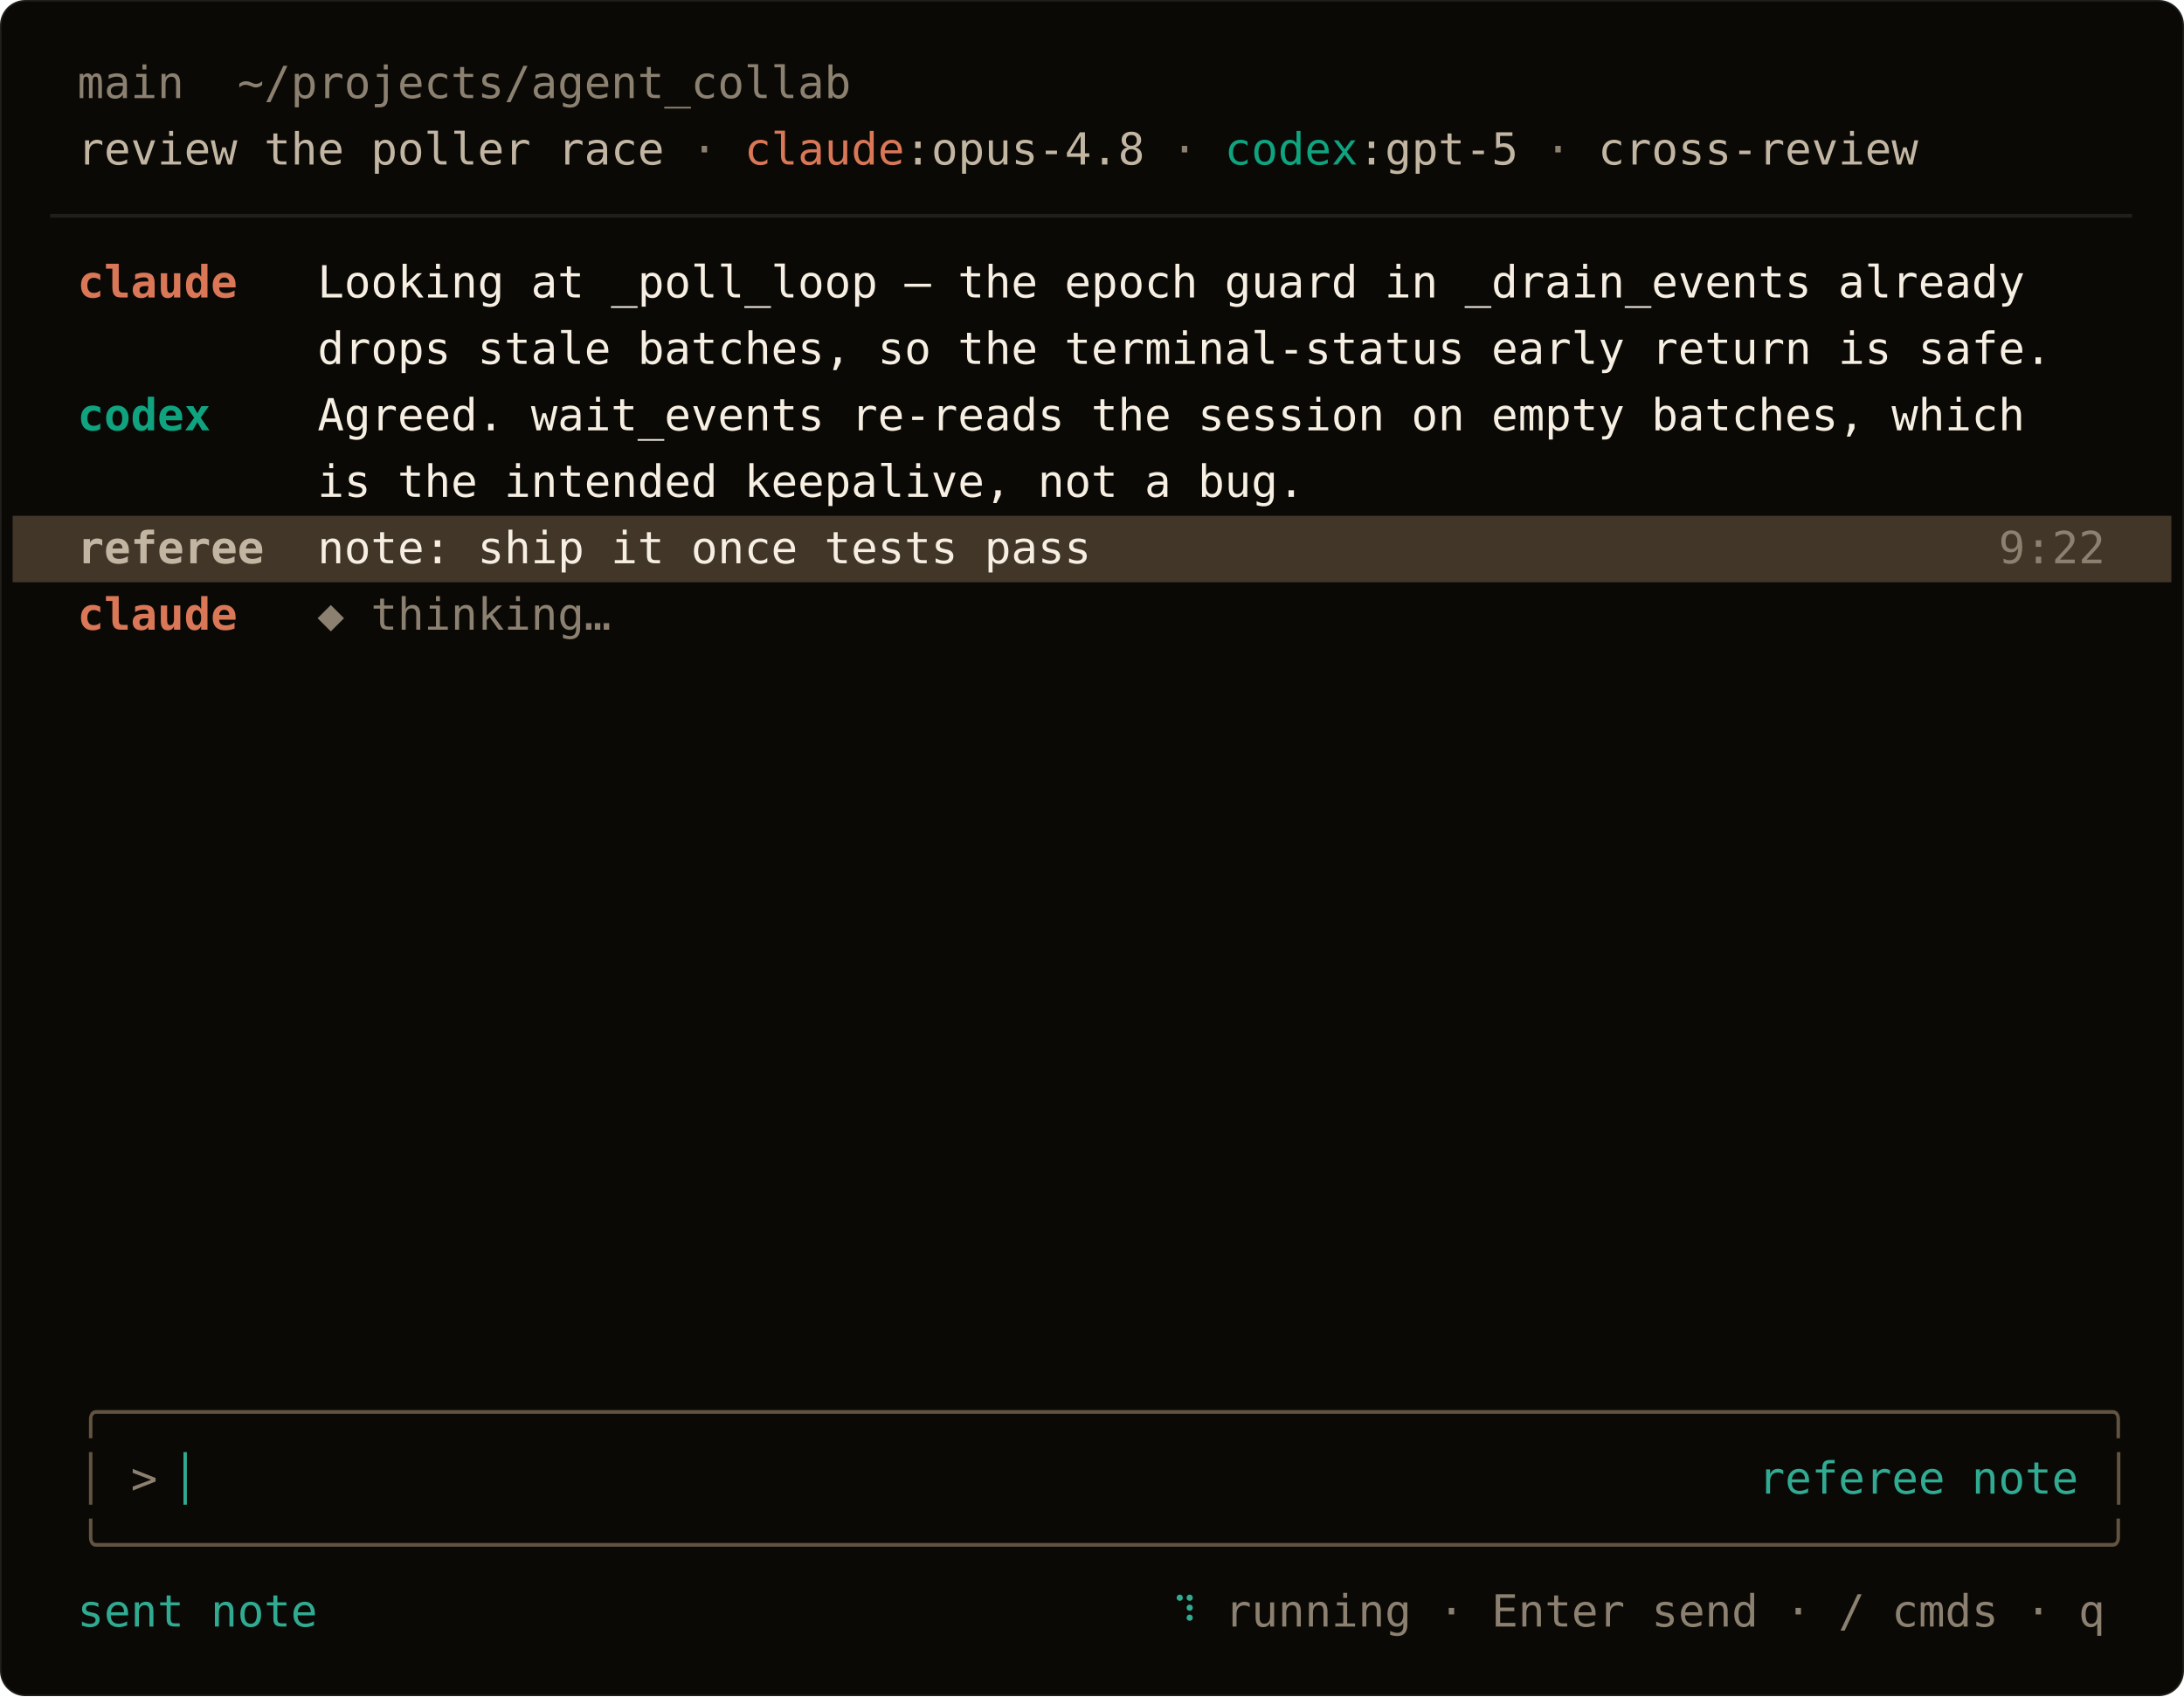
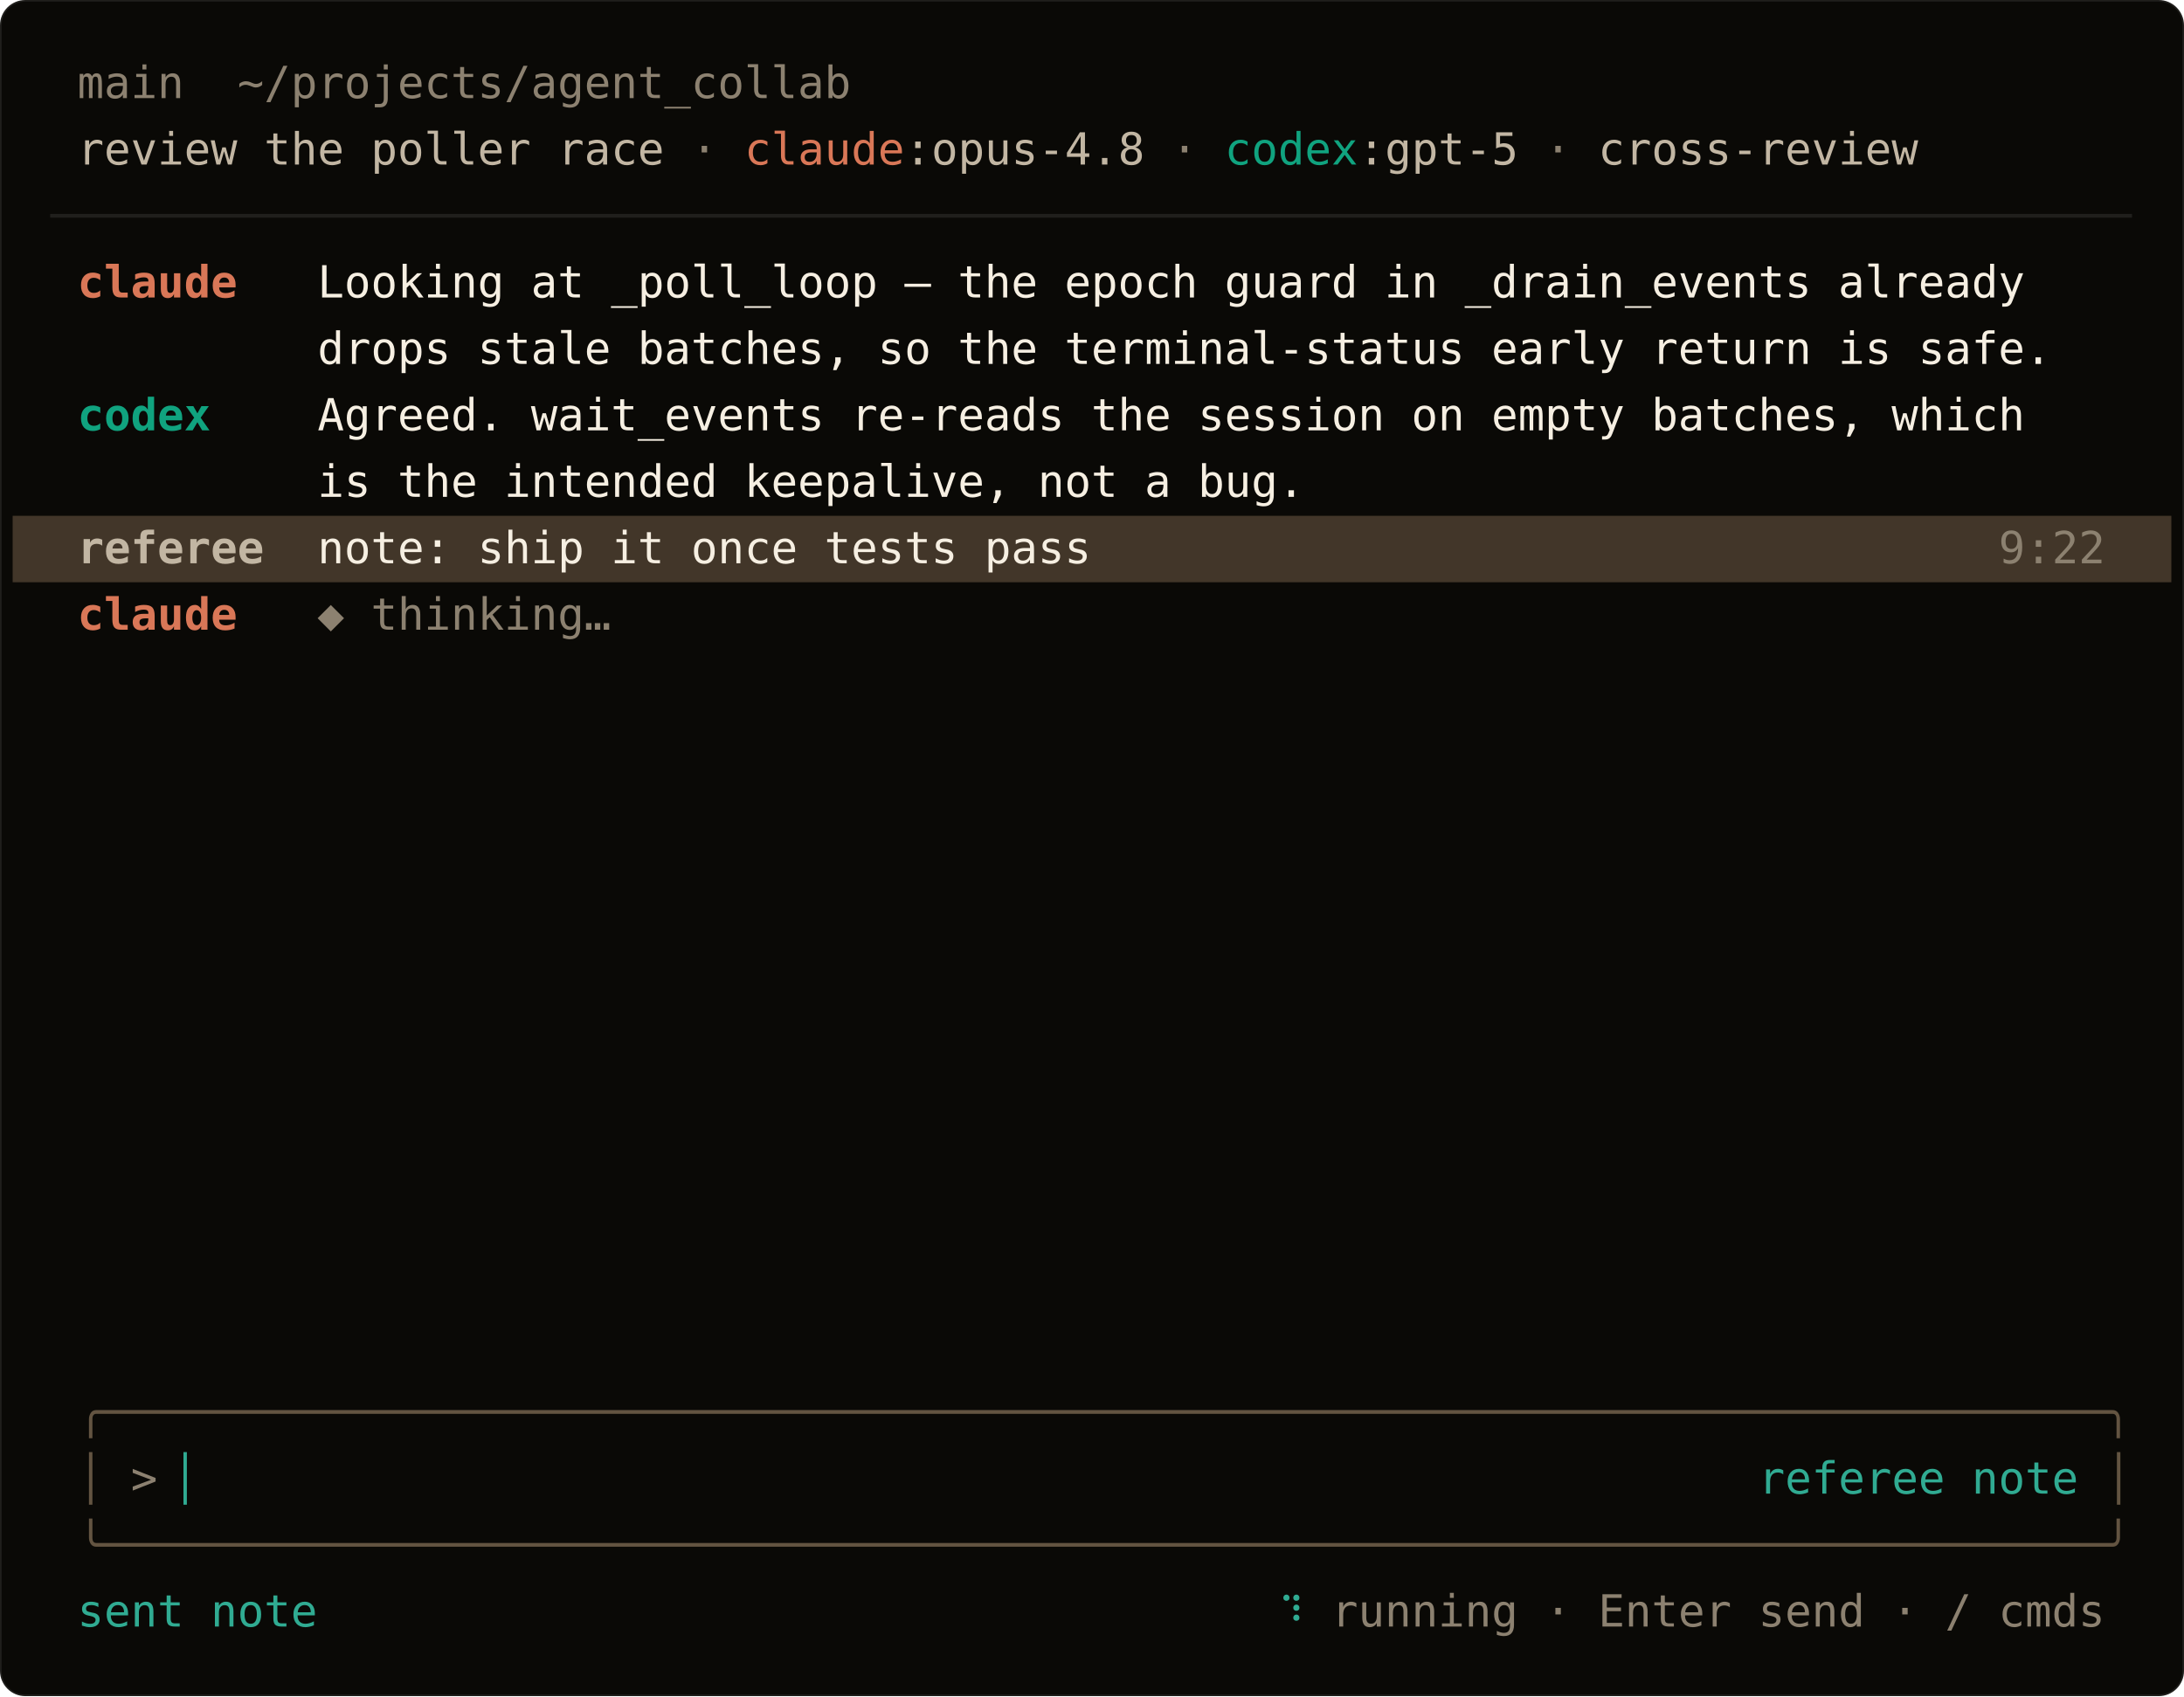
<svg xmlns="http://www.w3.org/2000/svg" width="690" height="536" viewBox="0 0 690 536" role="img" aria-label="agent-collab TUI, main session view, 80x24">
  <rect width="690" height="536" rx="8" fill="#0A0906" stroke="rgba(255,255,255,0.09)" />
  <rect x="4" y="163" width="682" height="21" fill="#423629" />
  <text y="31" font-family="'DejaVu Sans Mono','Menlo','Cascadia Mono','Consolas',monospace" font-size="14" xml:space="preserve">
    <tspan x="16.0" textLength="252.9" lengthAdjust="spacingAndGlyphs" fill="#8C8170"> main  ~/projects/agent_collab</tspan>
  </text>
  <text y="52" font-family="'DejaVu Sans Mono','Menlo','Cascadia Mono','Consolas',monospace" font-size="14" xml:space="preserve">
    <tspan x="16.0" textLength="193.9" lengthAdjust="spacingAndGlyphs" fill="#C2B6A3"> review the poller race</tspan>
    <tspan x="209.9" textLength="25.3" lengthAdjust="spacingAndGlyphs" fill="#8C8170"> · </tspan>
    <tspan x="235.2" textLength="50.6" lengthAdjust="spacingAndGlyphs" fill="#D97757">claude</tspan>
    <tspan x="285.8" textLength="75.9" lengthAdjust="spacingAndGlyphs" fill="#C2B6A3">:opus-4.8</tspan>
    <tspan x="361.6" textLength="25.3" lengthAdjust="spacingAndGlyphs" fill="#8C8170"> · </tspan>
    <tspan x="386.9" textLength="42.1" lengthAdjust="spacingAndGlyphs" fill="#10A37F">codex</tspan>
    <tspan x="429.1" textLength="50.6" lengthAdjust="spacingAndGlyphs" fill="#C2B6A3">:gpt-5</tspan>
    <tspan x="479.6" textLength="25.3" lengthAdjust="spacingAndGlyphs" fill="#8C8170"> · </tspan>
    <tspan x="504.9" textLength="101.2" lengthAdjust="spacingAndGlyphs" fill="#C2B6A3">cross-review</tspan>
  </text>
  <text y="73" font-family="'DejaVu Sans Mono','Menlo','Cascadia Mono','Consolas',monospace" font-size="14" xml:space="preserve">
    <tspan x="16.0" textLength="657.5" lengthAdjust="spacingAndGlyphs" fill="rgba(255,255,255,0.09)">──────────────────────────────────────────────────────────────────────────────</tspan>
  </text>
  <text y="94" font-family="'DejaVu Sans Mono','Menlo','Cascadia Mono','Consolas',monospace" font-size="14" xml:space="preserve">
    <tspan x="16.0" textLength="84.3" lengthAdjust="spacingAndGlyphs" fill="#D97757" font-weight="600"> claude   </tspan>
    <tspan x="100.3" textLength="539.5" lengthAdjust="spacingAndGlyphs" fill="#F6EFE2">Looking at _poll_loop — the epoch guard in _drain_events already</tspan>
  </text>
  <text y="115" font-family="'DejaVu Sans Mono','Menlo','Cascadia Mono','Consolas',monospace" font-size="14" xml:space="preserve">
    <tspan x="100.3" textLength="547.9" lengthAdjust="spacingAndGlyphs" fill="#F6EFE2">drops stale batches, so the terminal-status early return is safe.</tspan>
  </text>
  <text y="136" font-family="'DejaVu Sans Mono','Menlo','Cascadia Mono','Consolas',monospace" font-size="14" xml:space="preserve">
    <tspan x="16.0" textLength="84.3" lengthAdjust="spacingAndGlyphs" fill="#10A37F" font-weight="600"> codex    </tspan>
    <tspan x="100.3" textLength="539.5" lengthAdjust="spacingAndGlyphs" fill="#F6EFE2">Agreed. wait_events re-reads the session on empty batches, which</tspan>
  </text>
  <text y="157" font-family="'DejaVu Sans Mono','Menlo','Cascadia Mono','Consolas',monospace" font-size="14" xml:space="preserve">
    <tspan x="100.3" textLength="311.9" lengthAdjust="spacingAndGlyphs" fill="#F6EFE2">is the intended keepalive, not a bug.</tspan>
  </text>
  <text y="178" font-family="'DejaVu Sans Mono','Menlo','Cascadia Mono','Consolas',monospace" font-size="14" xml:space="preserve">
    <tspan x="16.0" textLength="84.3" lengthAdjust="spacingAndGlyphs" fill="#C2B6A3" font-weight="600"> referee  </tspan>
    <tspan x="100.3" textLength="244.5" lengthAdjust="spacingAndGlyphs" fill="#F6EFE2">note: ship it once tests pass</tspan>
    <tspan x="631.4" textLength="33.7" lengthAdjust="spacingAndGlyphs" fill="#8C8170">9:22</tspan>
  </text>
  <text y="199" font-family="'DejaVu Sans Mono','Menlo','Cascadia Mono','Consolas',monospace" font-size="14" xml:space="preserve">
    <tspan x="16.0" textLength="84.3" lengthAdjust="spacingAndGlyphs" fill="#D97757" font-weight="600"> claude   </tspan>
    <tspan x="100.3" textLength="92.7" lengthAdjust="spacingAndGlyphs" fill="#8C8170">◆ thinking…</tspan>
  </text>
  <text y="451" font-family="'DejaVu Sans Mono','Menlo','Cascadia Mono','Consolas',monospace" font-size="14" xml:space="preserve">
    <tspan x="16.0" textLength="657.5" lengthAdjust="spacingAndGlyphs" fill="#635441"> ╭───────────────────────────────────────────────────────────────────────────╮</tspan>
  </text>
  <text y="472" font-family="'DejaVu Sans Mono','Menlo','Cascadia Mono','Consolas',monospace" font-size="14" xml:space="preserve">
    <tspan x="16.0" textLength="16.9" lengthAdjust="spacingAndGlyphs" fill="#635441"> │</tspan>
    <tspan x="32.9" textLength="25.3" lengthAdjust="spacingAndGlyphs" fill="#8C8170"> &gt; </tspan>
    <tspan x="58.1" textLength="8.4" lengthAdjust="spacingAndGlyphs" fill="#30AB92">▏</tspan>
    <tspan x="555.5" textLength="101.2" lengthAdjust="spacingAndGlyphs" fill="#30AB92">referee note</tspan>
    <tspan x="656.7" textLength="16.9" lengthAdjust="spacingAndGlyphs" fill="#635441"> │</tspan>
  </text>
  <text y="493" font-family="'DejaVu Sans Mono','Menlo','Cascadia Mono','Consolas',monospace" font-size="14" xml:space="preserve">
    <tspan x="16.0" textLength="657.5" lengthAdjust="spacingAndGlyphs" fill="#635441"> ╰───────────────────────────────────────────────────────────────────────────╯</tspan>
  </text>
  <text y="514" font-family="'DejaVu Sans Mono','Menlo','Cascadia Mono','Consolas',monospace" font-size="14" xml:space="preserve">
    <tspan x="16.0" textLength="84.3" lengthAdjust="spacingAndGlyphs" fill="#30AB92"> sent note</tspan>
-     <tspan x="370.1" textLength="8.4" lengthAdjust="spacingAndGlyphs" fill="#30AB92">⠹</tspan>
-     <tspan x="378.5" textLength="286.6" lengthAdjust="spacingAndGlyphs" fill="#8C8170"> running · Enter send · / cmds · q</tspan>
+     <tspan x="403.8" textLength="8.4" lengthAdjust="spacingAndGlyphs" fill="#30AB92">⠹</tspan>
+     <tspan x="412.2" textLength="252.9" lengthAdjust="spacingAndGlyphs" fill="#8C8170"> running · Enter send · / cmds</tspan>
  </text>
</svg>
